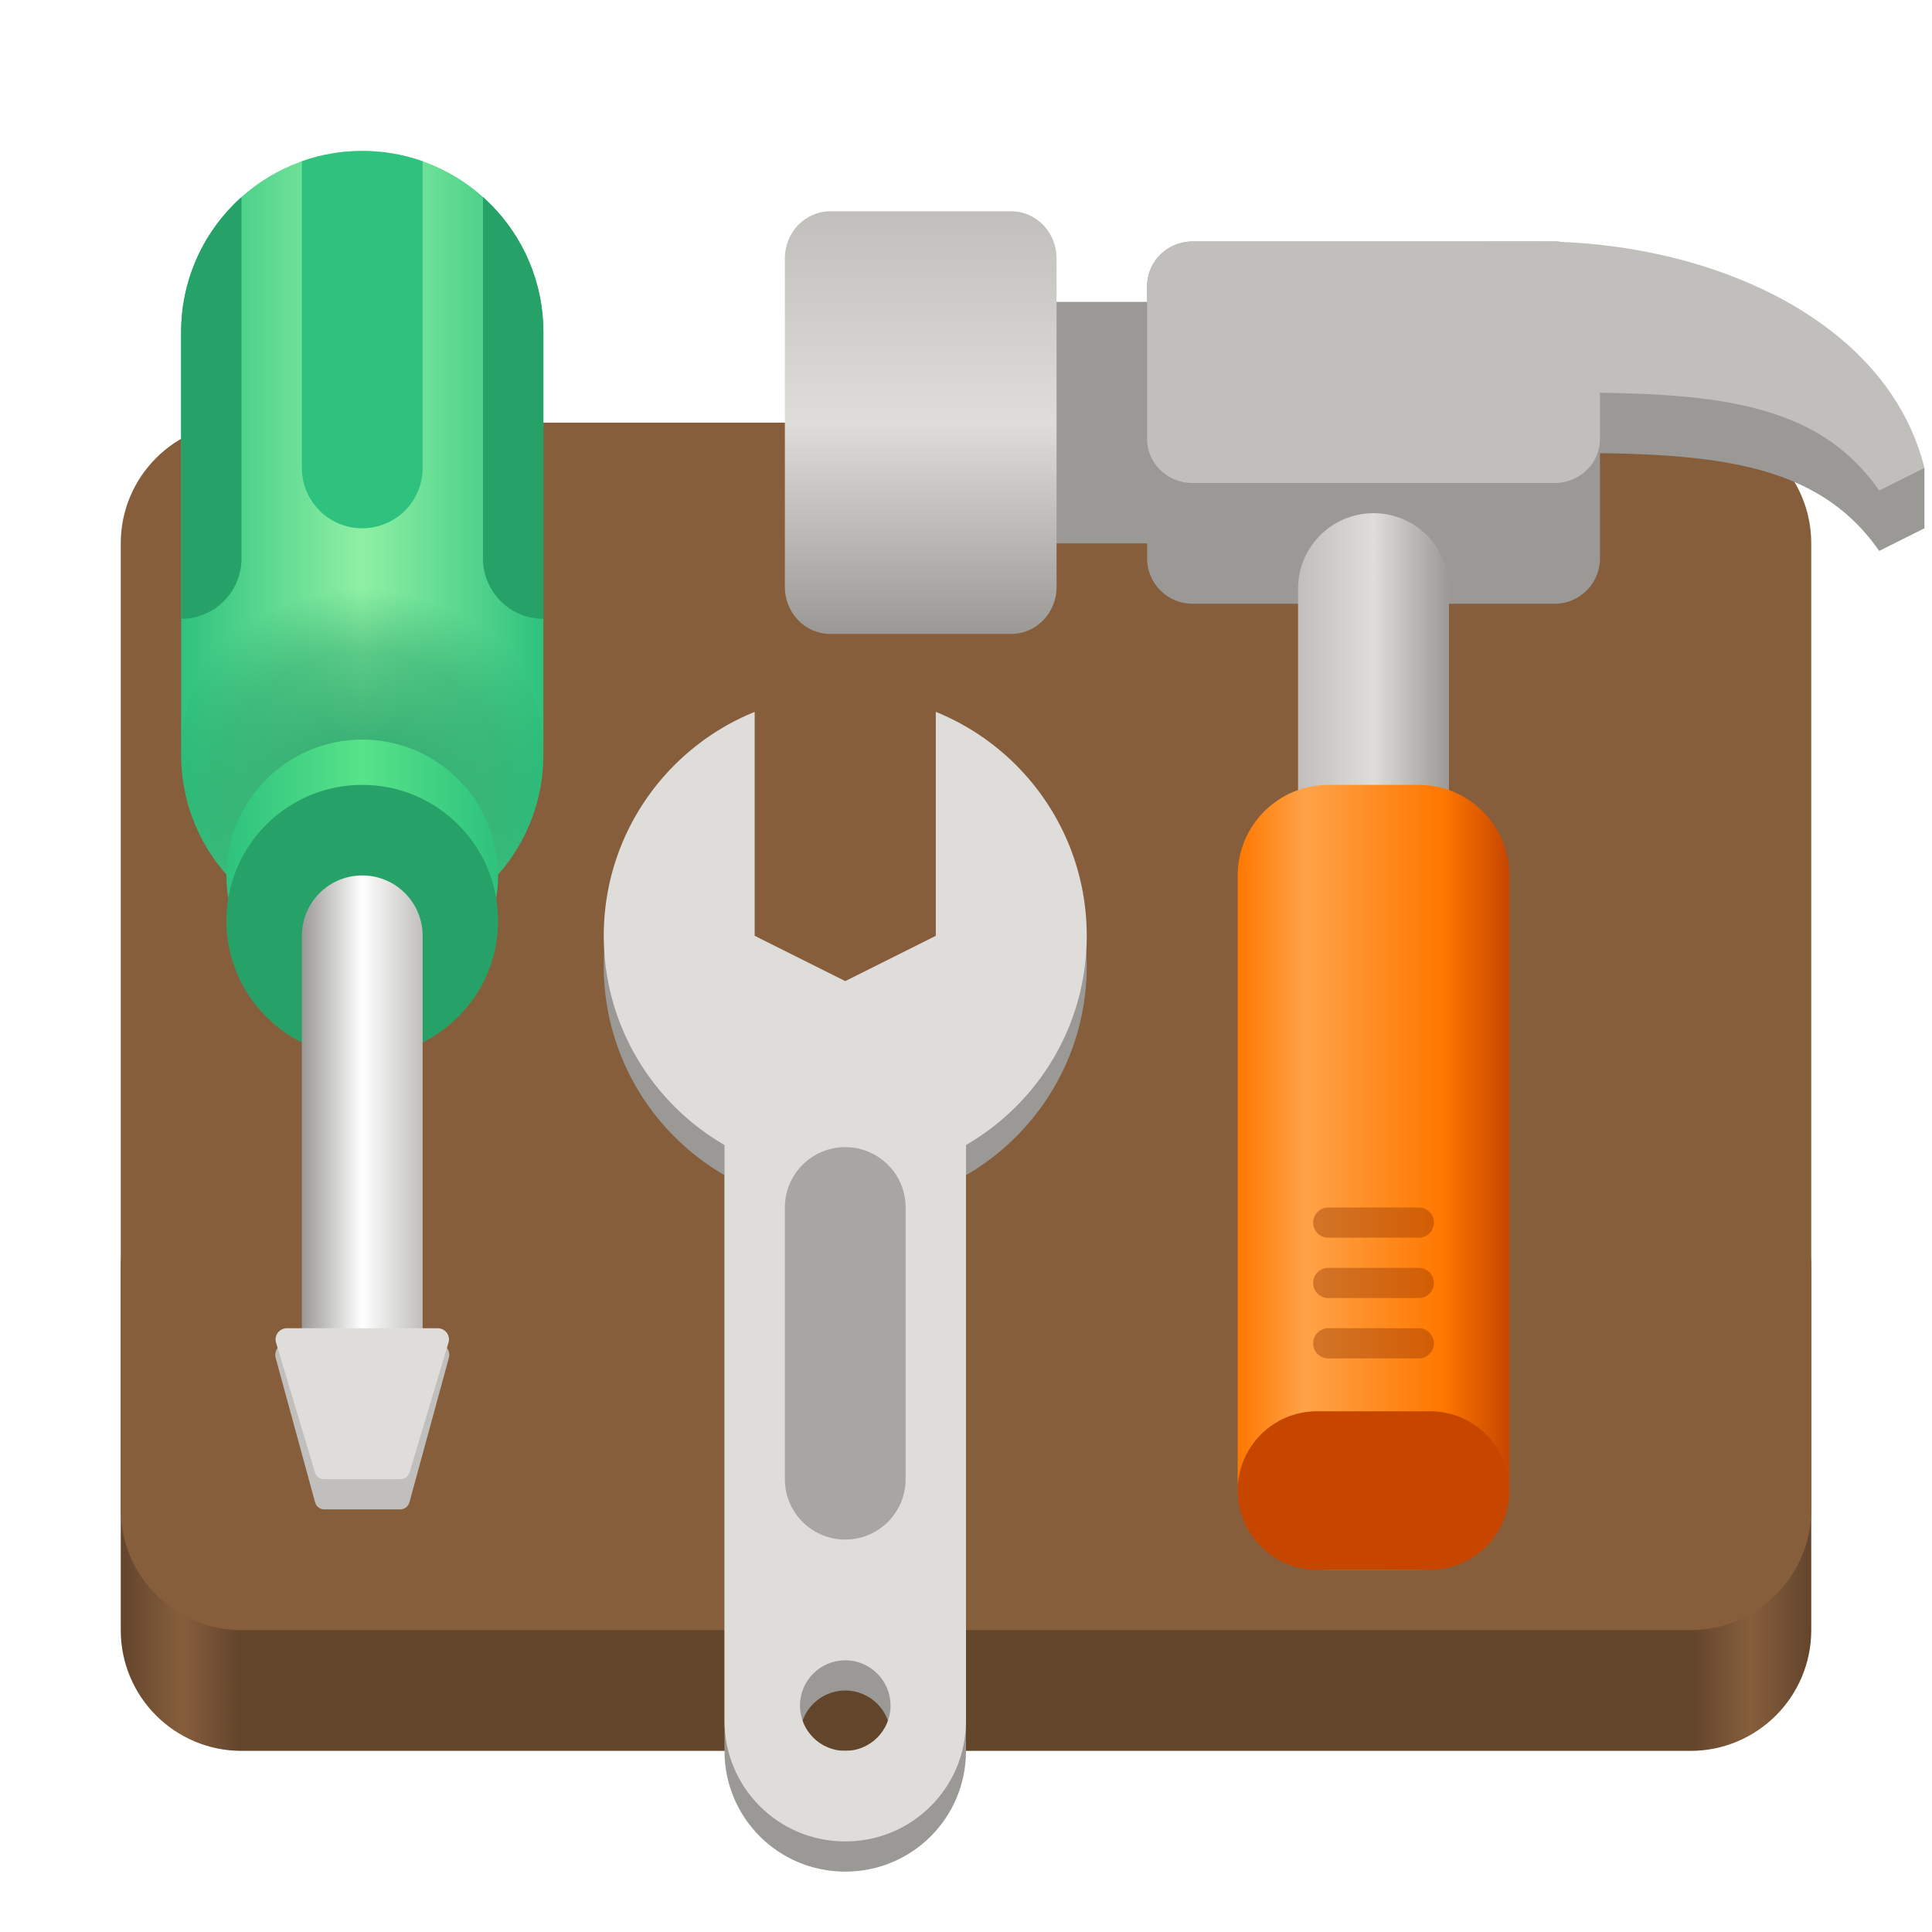
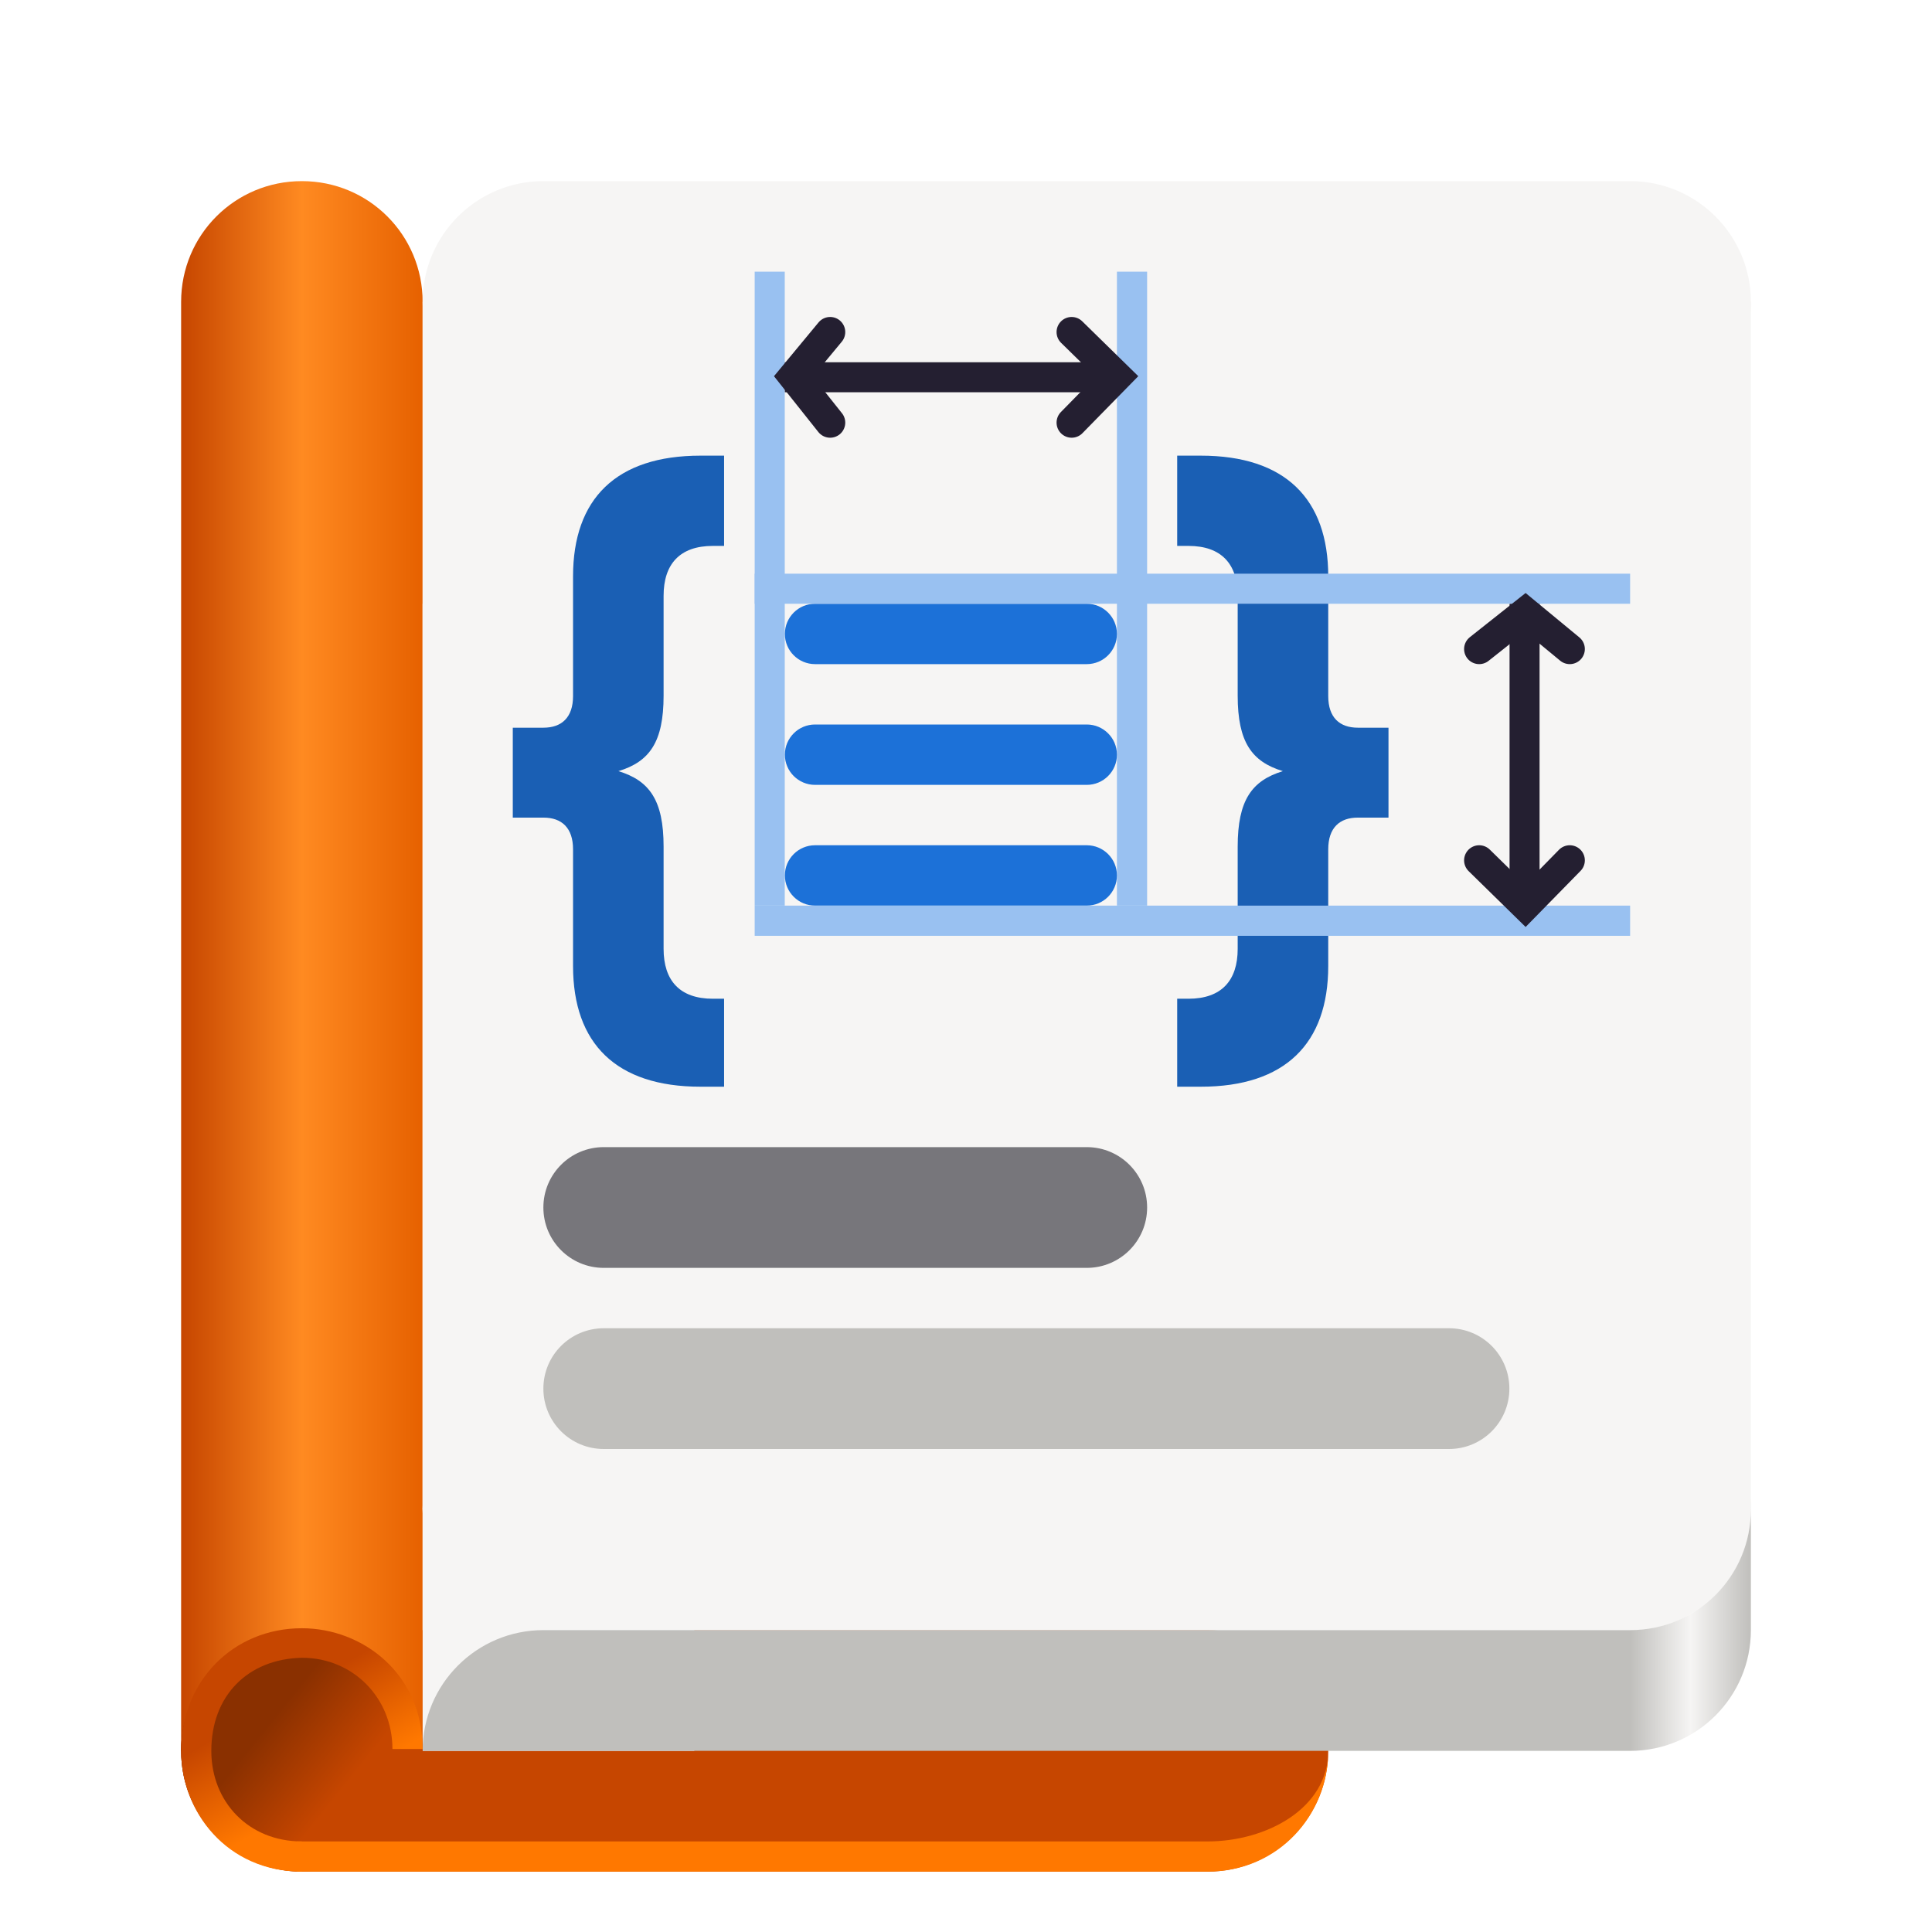
- <svg xmlns="http://www.w3.org/2000/svg" xmlns:xlink="http://www.w3.org/1999/xlink" height="128px" viewBox="0 0 128 128" width="128px">
-   <linearGradient id="a" gradientTransform="matrix(1 0 0 0.769237 -8 39.07671)" gradientUnits="userSpaceOnUse" x1="16" x2="128" y1="74" y2="74">
-     <stop offset="0" stop-color="#63452c" />
-     <stop offset="0.036" stop-color="#865e3c" />
-     <stop offset="0.071" stop-color="#63452c" />
-     <stop offset="0.929" stop-color="#63452c" />
-     <stop offset="0.964" stop-color="#865e3c" />
-     <stop offset="1" stop-color="#63452c" />
+ <svg xmlns="http://www.w3.org/2000/svg" height="128px" viewBox="0 0 128 128" width="128px" version="1.1" id="svg45">
+   <defs id="defs45" />
+   <filter id="a" height="1" width="1" x="0" y="0">
+     <feColorMatrix color-interpolation-filters="sRGB" values="0 0 0 0 1 0 0 0 0 1 0 0 0 0 1 0 0 0 1 0" id="feColorMatrix1" />
+   </filter>
+   <linearGradient id="b" gradientUnits="userSpaceOnUse" x1="12" x2="28" y1="72" y2="72">
+     <stop offset="0" stop-color="#c64600" id="stop1" />
+     <stop offset="0.5" stop-color="#ff8a21" id="stop2" />
+     <stop offset="1" stop-color="#e66100" id="stop3" />
  </linearGradient>
-   <linearGradient id="b" gradientTransform="matrix(0 1.5 -1.5 0 369 0)" gradientUnits="userSpaceOnUse" x1="23" x2="23" y1="238" y2="222">
-     <stop offset="0" stop-color="#2ec27e" />
-     <stop offset="0.5" stop-color="#8ff0a4" />
-     <stop offset="1" stop-color="#2ec27e" />
+   <linearGradient id="c" gradientUnits="userSpaceOnUse" x1="108" x2="116" y1="106" y2="106">
+     <stop offset="0" stop-color="#c0bfbc" id="stop4" />
+     <stop offset="0.5" stop-color="#f6f5f4" id="stop5" />
+     <stop offset="1" stop-color="#c0bfbc" id="stop6" />
  </linearGradient>
-   <radialGradient id="c" cx="24" cy="53" gradientUnits="userSpaceOnUse" r="14">
-     <stop offset="0" stop-color="#26a269" />
-     <stop offset="0.7" stop-color="#26a269" stop-opacity="0.478" />
-     <stop offset="1" stop-color="#26a269" stop-opacity="0" />
-   </radialGradient>
-   <linearGradient id="d" gradientUnits="userSpaceOnUse" x1="15" x2="33" y1="58" y2="58">
-     <stop offset="0" stop-color="#2ec27e" />
-     <stop offset="0.5" stop-color="#57e389" />
-     <stop offset="1" stop-color="#2ec27e" />
+   <linearGradient id="d" gradientTransform="matrix(-0 -1 1 -0 300.0002 100)" gradientUnits="userSpaceOnUse" x1="-20.007" x2="-13.147" y1="-272.836" y2="-281.373">
+     <stop offset="0" stop-color="#c64600" id="stop7" />
+     <stop offset="0.4" stop-color="#c64600" id="stop8" />
+     <stop offset="1" stop-color="#8a3000" id="stop9" />
  </linearGradient>
-   <linearGradient id="e" gradientTransform="matrix(0 -1.1875 -2 0 484 143.5)" gradientUnits="userSpaceOnUse" x1="46" x2="46" y1="232" y2="228">
-     <stop offset="0" stop-color="#9a9996" />
-     <stop offset="0.5" stop-color="#ffffff" />
-     <stop offset="1" stop-color="#c0bfbc" />
+   <linearGradient id="e" gradientTransform="matrix(0.940909 0 0 0.94091 1.22389 -151.281)" gradientUnits="userSpaceOnUse" x1="18.367" x2="21.996" y1="280.539" y2="286.825">
+     <stop offset="0" stop-color="#c64600" id="stop10" />
+     <stop offset="1" stop-color="#ff7800" id="stop11" />
  </linearGradient>
-   <clipPath id="f">
-     <path d="m 20 10 h 8 v 25 h -8 z m 0 0" />
-   </clipPath>
-   <clipPath id="g">
-     <path d="m 24 10 c -6.629 0 -12 5.371 -12 12 v 22 c 0 2.211 1.789 4 4 4 c 1.105 0 2 0.895 2 2 v 7 c 0 1.105 -0.895 2 -2 2 c -2.211 0 -4 1.789 -4 4 v 2 h 24 v -2 c 0 -2.211 -1.789 -4 -4 -4 c -1.105 0 -2 -0.895 -2 -2 v -7 c 0 -1.105 0.895 -2 2 -2 c 2.211 0 4 -1.789 4 -4 v -22 c 0 -6.629 -5.371 -12 -12 -12 z m 0 0" />
-   </clipPath>
-   <clipPath id="h">
-     <path d="m 32 10 h 4 v 31 h -4 z m 0 0" />
-   </clipPath>
-   <clipPath id="i">
-     <path d="m 24 10 c -6.629 0 -12 5.371 -12 12 v 22 c 0 2.211 1.789 4 4 4 c 1.105 0 2 0.895 2 2 v 7 c 0 1.105 -0.895 2 -2 2 c -2.211 0 -4 1.789 -4 4 v 2 h 24 v -2 c 0 -2.211 -1.789 -4 -4 -4 c -1.105 0 -2 -0.895 -2 -2 v -7 c 0 -1.105 0.895 -2 2 -2 c 2.211 0 4 -1.789 4 -4 v -22 c 0 -6.629 -5.371 -12 -12 -12 z m 0 0" />
-   </clipPath>
-   <clipPath id="j">
-     <path d="m 12 10 h 4 v 31 h -4 z m 0 0" />
-   </clipPath>
-   <clipPath id="k">
-     <path d="m 24 10 c -6.629 0 -12 5.371 -12 12 v 22 c 0 2.211 1.789 4 4 4 c 1.105 0 2 0.895 2 2 v 7 c 0 1.105 -0.895 2 -2 2 c -2.211 0 -4 1.789 -4 4 v 2 h 24 v -2 c 0 -2.211 -1.789 -4 -4 -4 c -1.105 0 -2 -0.895 -2 -2 v -7 c 0 -1.105 0.895 -2 2 -2 c 2.211 0 4 -1.789 4 -4 v -22 c 0 -6.629 -5.371 -12 -12 -12 z m 0 0" />
-   </clipPath>
-   <linearGradient id="l" gradientUnits="userSpaceOnUse">
-     <stop offset="0" stop-color="#c0bfbc" />
-     <stop offset="0.5" stop-color="#deddda" />
-     <stop offset="1" stop-color="#9a9996" />
-   </linearGradient>
-   <linearGradient id="m" gradientTransform="matrix(1.5 0 0 1.555555 -62 -59.11081)" x1="81" x2="81" xlink:href="#l" y1="47" y2="65" />
-   <linearGradient id="n" gradientTransform="matrix(0.833334 0 0 0.821429 9.333274 -143.4286)" x1="92" x2="104" xlink:href="#l" y1="244" y2="244" />
-   <linearGradient id="o" gradientTransform="matrix(1.5 0 0 0.928571 -56 -148.5714)" gradientUnits="userSpaceOnUse" x1="92" x2="104" y1="244" y2="244">
-     <stop offset="0" stop-color="#ff7800" />
-     <stop offset="0.25" stop-color="#ffa348" />
-     <stop offset="0.75" stop-color="#ff7800" />
-     <stop offset="1" stop-color="#c64600" />
-   </linearGradient>
-   <filter id="p" height="100%" width="100%" x="0%" y="0%">
-     <feColorMatrix in="SourceGraphic" type="matrix" values="0 0 0 0 1 0 0 0 0 1 0 0 0 0 1 0 0 0 1 0" />
-   </filter>
-   <mask id="q">
-     <g filter="url(#p)">
-       <rect fill-opacity="0.4" height="128" width="128" />
+   <mask id="f">
+     <g filter="url(#a)" id="g11">
+       <rect fill-opacity="0.303" height="153.6" width="153.6" x="-12.8" y="-12.8" id="rect11" />
    </g>
  </mask>
-   <clipPath id="r">
-     <rect height="152" width="192" />
+   <clipPath id="g">
+     <rect height="152" width="192" id="rect12" />
  </clipPath>
-   <mask id="s">
-     <g filter="url(#p)">
-       <rect fill-opacity="0.4" height="128" width="128" />
+   <mask id="h">
+     <g filter="url(#a)" id="g13">
+       <rect fill-opacity="0.303" height="153.6" width="153.6" x="-12.8" y="-12.8" id="rect13" />
    </g>
  </mask>
-   <clipPath id="t">
-     <rect height="152" width="192" />
+   <clipPath id="i">
+     <rect height="152" width="192" id="rect14" />
  </clipPath>
-   <mask id="u">
-     <g filter="url(#p)">
-       <rect fill-opacity="0.4" height="128" width="128" />
-     </g>
-   </mask>
-   <clipPath id="v">
-     <rect height="152" width="192" />
-   </clipPath>
-   <path d="m 16 76 h 96 c 4.418 0 8 3.582 8 8 v 24 c 0 4.418 -3.582 8 -8 8 h -96 c -4.418 0 -8 -3.582 -8 -8 v -24 c 0 -4.418 3.582 -8 8 -8 z m 0 0" fill="url(#a)" />
-   <path d="m 16 28 h 96 c 4.418 0 8 3.582 8 8 v 64 c 0 4.418 -3.582 8 -8 8 h -96 c -4.418 0 -8 -3.582 -8 -8 v -64 c 0 -4.418 3.582 -8 8 -8 z m 0 0" fill="#865e3c" />
-   <path d="m 24 10 c -6.629 0 -12 5.371 -12 12 v 28 c 0 6.629 5.371 12 12 12 s 12 -5.371 12 -12 v -28 c 0 -6.629 -5.371 -12 -12 -12 z m 0 0" fill="url(#b)" />
-   <path d="m 36 50 c 0 6.629 -5.371 12 -12 12 s -12 -5.371 -12 -12 s 5.371 -12 12 -12 s 12 5.371 12 12 z m 0 0" fill="url(#c)" />
-   <path d="m 33 58 c 0 4.969 -4.031 9 -9 9 s -9 -4.031 -9 -9 s 4.031 -9 9 -9 s 9 4.031 9 9 z m 0 0" fill="url(#d)" />
-   <path d="m 33 61 c 0 4.969 -4.031 9 -9 9 s -9 -4.031 -9 -9 s 4.031 -9 9 -9 s 9 4.031 9 9 z m 0 0" fill="#26a269" />
-   <path d="m 28 92 v -30 c 0 -2.211 -1.789 -4 -4 -4 s -4 1.789 -4 4 v 30 c 0 2.211 1.789 4 4 4 s 4 -1.789 4 -4 z m 0 0" fill="url(#e)" />
-   <path d="m 29.738 89.965 l -2.613 9.57 c -0.074 0.273 -0.32 0.465 -0.605 0.465 h -5.039 c -0.285 0 -0.531 -0.191 -0.605 -0.465 l -2.613 -9.57 c -0.062 -0.23 -0.012 -0.477 0.133 -0.664 c 0.145 -0.191 0.367 -0.301 0.605 -0.301 h 10 c 0.238 0 0.461 0.109 0.605 0.301 c 0.145 0.188 0.195 0.434 0.133 0.664 z m 0 0" fill="#c0bfbc" />
-   <path d="m 29.711 88.957 l -2.574 8.582 c -0.082 0.273 -0.332 0.461 -0.617 0.461 h -5.039 c -0.285 0 -0.535 -0.188 -0.617 -0.461 l -2.574 -8.582 c -0.07 -0.223 -0.027 -0.469 0.113 -0.656 c 0.141 -0.191 0.363 -0.301 0.598 -0.301 h 10 c 0.234 0 0.457 0.109 0.598 0.301 c 0.141 0.188 0.184 0.434 0.113 0.656 z m 0 0" fill="#deddda" />
-   <g clip-path="url(#f)">
-     <g clip-path="url(#g)">
-       <path d="m 28 -12 v 43 c 0 2.211 -1.789 4 -4 4 s -4 -1.789 -4 -4 v -43 c 0 -2.211 1.789 -4 4 -4 s 4 1.789 4 4 z m 0 0" fill="#2ec27e" />
+   <path d="m 20 108 h 60 c 4.418 0 8 3.582 8 8 s -3.582 8 -8 8 h -60 c -4.418 0 -8 -3.582 -8 -8 s 3.582 -8 8 -8 z m 0 0" fill="#c64600" id="path14" />
+   <path d="m 20 12 c 4.434 0 8 3.566 8 8 v 96 h -16 v -96 c 0 -4.434 3.566 -8 8 -8 z m 0 0" fill="url(#b)" id="path15" />
+   <g fill="#f6f5f4" id="g18">
+     <path d="m 28 40 h 18 v 76 h -18 z m 0 0" id="path16" />
+     <path d="m 36 92 h 72 c 4.418 0 8 3.582 8 8 s -3.582 8 -8 8 h -72 c -4.418 0 -8 -3.582 -8 -8 s 3.582 -8 8 -8 z m 0 0" id="path17" />
+     <path d="m 28 20 h 88 v 80 h -88 z m 0 0" id="path18" />
+   </g>
+   <path d="m 47.973 30.188 v 5.98 h -0.746 c -2.191 0 -3.262 1.207 -3.262 3.305 v 6.617 c 0 3.082 -0.938 4.375 -2.992 5 c 2.055 0.629 2.992 1.922 2.992 5.004 v 6.77 c 0 2.098 1.07 3.305 3.262 3.305 h 0.746 v 5.828 h -1.566 c -5.582 0 -8.441 -2.859 -8.441 -7.996 v -7.73 c 0 -1.43 -0.758 -2.105 -1.965 -2.102 h -2.027 v -5.957 h 2.027 c 1.207 0 1.965 -0.672 1.965 -2.098 v -7.93 c 0 -5.137 2.859 -7.996 8.441 -7.996 z m 0 0" fill="#1a5fb4" id="path19" />
+   <path d="m 77.992 30.188 v 5.98 h 0.746 c 2.191 0 3.262 1.207 3.262 3.305 v 6.617 c 0 3.082 0.938 4.375 2.992 5 c -2.055 0.629 -2.992 1.922 -2.992 5.004 v 6.77 c 0 2.098 -1.07 3.305 -3.262 3.305 h -0.746 v 5.828 h 1.566 c 5.582 0 8.441 -2.859 8.441 -7.996 v -7.73 c 0 -1.43 0.758 -2.105 1.965 -2.102 h 2.027 v -5.957 h -2.027 c -1.207 0 -1.965 -0.668 -1.965 -2.098 v -7.93 c 0 -5.137 -2.859 -7.996 -8.441 -7.996 z m 0 0" fill="#1a5fb4" id="path20" />
+   <path d="m 36 12 h 72 c 4.418 0 8 3.582 8 8 s -3.582 8 -8 8 h -72 c -4.418 0 -8 -3.582 -8 -8 s 3.582 -8 8 -8 z m 0 0" fill="#f6f5f4" id="path21" />
+   <path d="m 36 92 h 72 c 4.418 0 8 3.582 8 8 s -3.582 8 -8 8 h -72 c -4.418 0 -8 -3.582 -8 -8 s 3.582 -8 8 -8 z m 0 0" fill="#f6f5f4" id="path22" />
+   <path d="m 116 100 c 0 4.434 -3.566 8 -8 8 h -72 c -4.418 0 -8 3.582 -8 8 h 80 c 4.418 0 8 -3.582 8 -8 z m 0 0" fill="url(#c)" id="path23" />
+   <path d="m 20 108 c 4.418 0 8 3.582 8 8 s -3.582 8 -8 8 s -8 -3.582 -8 -8 s 3.582 -8 8 -8 z m 0 0" fill="url(#d)" id="path24" />
+   <path d="m 20 107.875 c -4.531 0 -8 3.488 -8 8.125 c 0 4 3 8 8 8 v -2 c -3.523 0 -6 -2.617 -6 -6 c 0 -3.652 2.414 -6.094 6.012 -6.168 c 3.383 0 5.988 2.66 5.988 6.043 h 2 c 0 -5 -3.984 -8 -8 -8 z m 0 0" fill="url(#e)" id="path25" />
+   <path d="m 19.684 122 h 60.316 c 3.895 0 8 -2.18 8 -6 c 0 4.188 -3.258 8 -8 8 h -60.316 z m 0 0" fill="#ff7800" id="path26" />
+   <path d="m 74 18 v 42 h 2 v -42 z m 0 0" fill="#99c1f1" id="path27" />
+   <path d="m 51.992 18 v 42 h -1.992 v -42 z m 0 0" fill="#99c1f1" id="path28" />
+   <path d="m 55 22 l -2.434 2.938 l 2.434 3.062" fill="none" stroke="#241f31" stroke-linecap="round" stroke-width="2" id="path29" />
+   <path d="m 52 24 v 1.988 h 22 v -1.988 z m 0 0" fill="#241f31" id="path30" />
+   <path d="m 71 22 l 3 2.938 l -3 3.062" fill="none" stroke="#241f31" stroke-linecap="round" stroke-width="2" id="path31" />
+   <path d="m 54 40 h 18 c 1.105 0 2 0.895 2 2 s -0.895 2 -2 2 h -18 c -1.105 0 -2 -0.895 -2 -2 s 0.895 -2 2 -2 z m 0 0" fill="#1c71d8" id="path32" />
+   <path d="m 54 48 h 18 c 1.105 0 2 0.895 2 2 s -0.895 2 -2 2 h -18 c -1.105 0 -2 -0.895 -2 -2 s 0.895 -2 2 -2 z m 0 0" fill="#1c71d8" id="path33" />
+   <path d="m 54 56 h 18 c 1.105 0 2 0.895 2 2 s -0.895 2 -2 2 h -18 c -1.105 0 -2 -0.895 -2 -2 s 0.895 -2 2 -2 z m 0 0" fill="#1c71d8" id="path34" />
+   <path d="m 108 60 h -58 v 2 h 58 z m 0 0" fill="#99c1f1" id="path35" />
+   <path d="m 108 40 h -58 v -1.992 h 58 z m 0 0" fill="#99c1f1" id="path36" />
+   <path d="m 104 43 l -2.938 -2.426 l -3.062 2.426" fill="none" stroke="#241f31" stroke-linecap="round" stroke-width="2" id="path37" />
+   <path d="m 102 40.008 h -1.988 v 19.992 h 1.988 z m 0 0" fill="#241f31" id="path38" />
+   <path d="m 104 57 l -2.938 3 l -3.062 -3" fill="none" stroke="#241f31" stroke-linecap="round" stroke-width="2" id="path39" />
+   <path d="m 40 76 h 32 c 2.211 0 4 1.789 4 4 s -1.789 4 -4 4 h -32 c -2.211 0 -4 -1.789 -4 -4 s 1.789 -4 4 -4 z m 0 0" fill="#77767b" id="path40" />
+   <path d="m 40 88 h 56 c 2.211 0 4 1.789 4 4 s -1.789 4 -4 4 h -56 c -2.211 0 -4 -1.789 -4 -4 s 1.789 -4 4 -4 z m 0 0" fill="#c0bfbc" id="path41" />
+   <g mask="url(#f)" id="g43">
+     <g clip-path="url(#g)" transform="matrix(1 0 0 1 -8 -16)" id="g42">
+       <path d="m 168.469 26 c -0.055 0.004 -0.109 0.012 -0.164 0.031 c -0.012 0.008 -0.027 0.016 -0.043 0.02 c -0.051 0.023 -0.098 0.055 -0.137 0.094 l -0.004 0.004 h -0.004 c -0.035 0.039 -0.066 0.086 -0.09 0.141 c -0.008 0.012 -0.016 0.027 -0.02 0.047 c -0.02 0.051 -0.031 0.105 -0.035 0.16 v 0.004 v 0.004 c 0.004 0.055 0.016 0.113 0.035 0.164 c 0.008 0.016 0.012 0.031 0.02 0.047 c 0.023 0.047 0.051 0.094 0.09 0.137 l 0.004 0.004 l 2.062 2.031 c 0.199 0.195 0.48 0.172 0.676 -0.027 c 0.195 -0.195 0.141 -0.59 0.141 -0.859 v -1 h 5 v 1 c 0 0.219 -0.051 0.688 0.145 0.883 c 0.195 0.195 0.512 0.199 0.707 0.004 l 2.062 -2.031 c 0.195 -0.195 0.199 -0.512 0.004 -0.707 c -0.098 -0.098 -0.234 -0.152 -0.375 -0.145 c -0.016 -0.004 -0.027 -0.004 -0.043 -0.004 z m 0 0" id="path42" />
    </g>
  </g>
-   <g clip-path="url(#h)">
-     <g clip-path="url(#i)">
-       <path d="m 40 -6 v 43 c 0 2.211 -1.789 4 -4 4 s -4 -1.789 -4 -4 v -43 c 0 -2.211 1.789 -4 4 -4 s 4 1.789 4 4 z m 0 0" fill="#26a269" />
+   <g mask="url(#h)" id="g45">
+     <g clip-path="url(#i)" transform="matrix(1 0 0 1 -8 -16)" id="g44">
+       <path d="m 181 24.527 c 0.004 0.055 0.016 0.109 0.035 0.164 c 0.004 0.012 0.012 0.027 0.02 0.043 c 0.023 0.051 0.055 0.094 0.09 0.137 l 0.004 0.004 v 0.004 c 0.043 0.039 0.09 0.07 0.141 0.09 c 0.012 0.008 0.031 0.016 0.047 0.02 c 0.051 0.023 0.105 0.035 0.16 0.035 h 0.004 c 0.059 0 0.113 -0.012 0.168 -0.031 c 0.016 -0.008 0.031 -0.016 0.043 -0.02 c 0.051 -0.023 0.094 -0.055 0.137 -0.09 l 0.008 -0.004 v -0.004 l 2.031 -2.062 c 0.195 -0.195 0.172 -0.477 -0.027 -0.672 c -0.195 -0.195 -0.59 -0.141 -0.859 -0.141 h -1 v -3 h 1 c 0.219 0 0.688 0.051 0.883 -0.145 c 0.195 -0.195 0.199 -0.512 0.004 -0.707 l -2.031 -2.062 c -0.195 -0.195 -0.512 -0.199 -0.707 -0.004 c -0.098 0.098 -0.152 0.234 -0.145 0.375 c -0.004 0.016 -0.004 0.027 -0.004 0.043 v 8.027 h -0.004 z m 0 0" id="path43" />
    </g>
  </g>
-   <g clip-path="url(#j)">
-     <g clip-path="url(#k)">
-       <path d="m 16 -6 v 43 c 0 2.211 -1.789 4 -4 4 s -4 -1.789 -4 -4 v -43 c 0 -2.211 1.789 -4 4 -4 s 4 1.789 4 4 z m 0 0" fill="#26a269" />
-     </g>
-   </g>
-   <path d="m 127.5 35 v -4 l -2.285 -0.773 l 0.09 4.086 z m 0 0" fill="#9a9996" />
-   <path d="m 67 20 h 18 v 16 h -18 z m 0 0" fill="#9a9996" />
-   <path d="m 55 14 h 12 c 1.656 0 3 1.395 3 3.113 v 21.777 c 0 1.719 -1.344 3.109 -3 3.109 h -12 c -1.656 0 -3 -1.391 -3 -3.109 v -21.777 c 0 -1.719 1.344 -3.113 3 -3.113 z m 0 0" fill="url(#m)" />
-   <path d="m 79 16 h 24 c 1.656 0 3 1.344 3 3 v 18 c 0 1.656 -1.344 3 -3 3 h -24 c -1.656 0 -3 -1.344 -3 -3 v -18 c 0 -1.656 1.344 -3 3 -3 z m 0 0" fill="#9a9996" />
-   <path d="m 101.5 30 c 10.5 0 18.5 0 23 6.5 l 3 -1.5 c -2.5 -10 -10.5 -15 -21.5 -15 h -7.5 z m 0 0" fill="#9a9996" />
-   <path d="m 101.5 26 c 10.555 0 18.5 0 23 6.5 l 3 -1.5 c -2.5 -10 -14.5 -15 -25.5 -15 h -3.5 z m 0 0" fill="#c0bfbc" />
-   <path d="m 79 16 h 24 c 1.656 0 3 1.305 3 2.91 v 10.18 c 0 1.609 -1.344 2.91 -3 2.91 h -24 c -1.656 0 -3 -1.301 -3 -2.91 v -10.18 c 0 -1.605 1.344 -2.91 3 -2.91 z m 0 0" fill="#c0bfbc" />
-   <path d="m 91 34 c 2.762 0 5 2.238 5 5 v 36 c 0 2.762 -2.238 5 -5 5 s -5 -2.238 -5 -5 v -36 c 0 -2.762 2.238 -5 5 -5 z m 0 0" fill="url(#n)" />
-   <path d="m 88 52 h 6 c 3.312 0 6 2.688 6 6 v 40 c 0 3.312 -2.688 6 -6 6 h -6 c -3.312 0 -6 -2.688 -6 -6 v -40 c 0 -3.312 2.688 -6 6 -6 z m 0 0" fill="url(#o)" />
-   <path d="m 87.25 93.5 h 7.5 c 2.898 0 5.25 2.352 5.25 5.25 s -2.352 5.25 -5.25 5.25 h -7.5 c -2.898 0 -5.25 -2.352 -5.25 -5.25 s 2.352 -5.25 5.25 -5.25 z m 0 0" fill="#c64600" />
-   <g clip-path="url(#r)" mask="url(#q)" transform="matrix(1 0 0 1 -8 -16)">
-     <path d="m 96 96 h 6 c 0.551 0 1 0.449 1 1 s -0.449 1 -1 1 h -6 c -0.551 0 -1 -0.449 -1 -1 s 0.449 -1 1 -1 z m 0 0" fill="#8f3200" />
-   </g>
-   <g clip-path="url(#t)" mask="url(#s)" transform="matrix(1 0 0 1 -8 -16)">
-     <path d="m 96 100 h 6 c 0.551 0 1 0.449 1 1 s -0.449 1 -1 1 h -6 c -0.551 0 -1 -0.449 -1 -1 s 0.449 -1 1 -1 z m 0 0" fill="#8f3200" />
-   </g>
-   <g clip-path="url(#v)" mask="url(#u)" transform="matrix(1 0 0 1 -8 -16)">
-     <path d="m 96 104 h 6 c 0.551 0 1 0.449 1 1 s -0.449 1 -1 1 h -6 c -0.551 0 -1 -0.449 -1 -1 s 0.449 -1 1 -1 z m 0 0" fill="#8f3200" />
-   </g>
-   <path d="m 72 64 c 0 8.836 -7.164 16 -16 16 s -16 -7.164 -16 -16 s 7.164 -16 16 -16 s 16 7.164 16 16 z m 0 0" fill="#9a9996" />
-   <path d="m 72 62 c 0 8.836 -7.164 16 -16 16 s -16 -7.164 -16 -16 s 7.164 -16 16 -16 s 16 7.164 16 16 z m 0 0" fill="#deddda" />
-   <path d="m 56 70 c -4.434 0 -8 3.566 -8 8 v 38 c 0 4.434 3.566 8 8 8 s 8 -3.566 8 -8 v -38 c 0 -4.434 -3.566 -8 -8 -8 z m 0 42 c 1.656 0 3 1.344 3 3 s -1.344 3 -3 3 s -3 -1.344 -3 -3 s 1.344 -3 3 -3 z m 0 0" fill="#9a9996" />
-   <path d="m 56 68 c -4.434 0 -8 3.566 -8 8 v 38 c 0 4.434 3.566 8 8 8 s 8 -3.566 8 -8 v -38 c 0 -4.434 -3.566 -8 -8 -8 z m 0 42 c 1.656 0 3 1.344 3 3 s -1.344 3 -3 3 s -3 -1.344 -3 -3 s 1.344 -3 3 -3 z m 0 0" fill="#deddda" />
-   <path d="m 56 76 c 2.211 0 4 1.789 4 4 v 18 c 0 2.211 -1.789 4 -4 4 s -4 -1.789 -4 -4 v -18 c 0 -2.211 1.789 -4 4 -4 z m 0 0" fill="#a7a6a4" />
-   <path d="m 50 45 h 12 v 17 l -6 3 l -6 -3 z m 0 0" fill="#865e3c" />
</svg>
